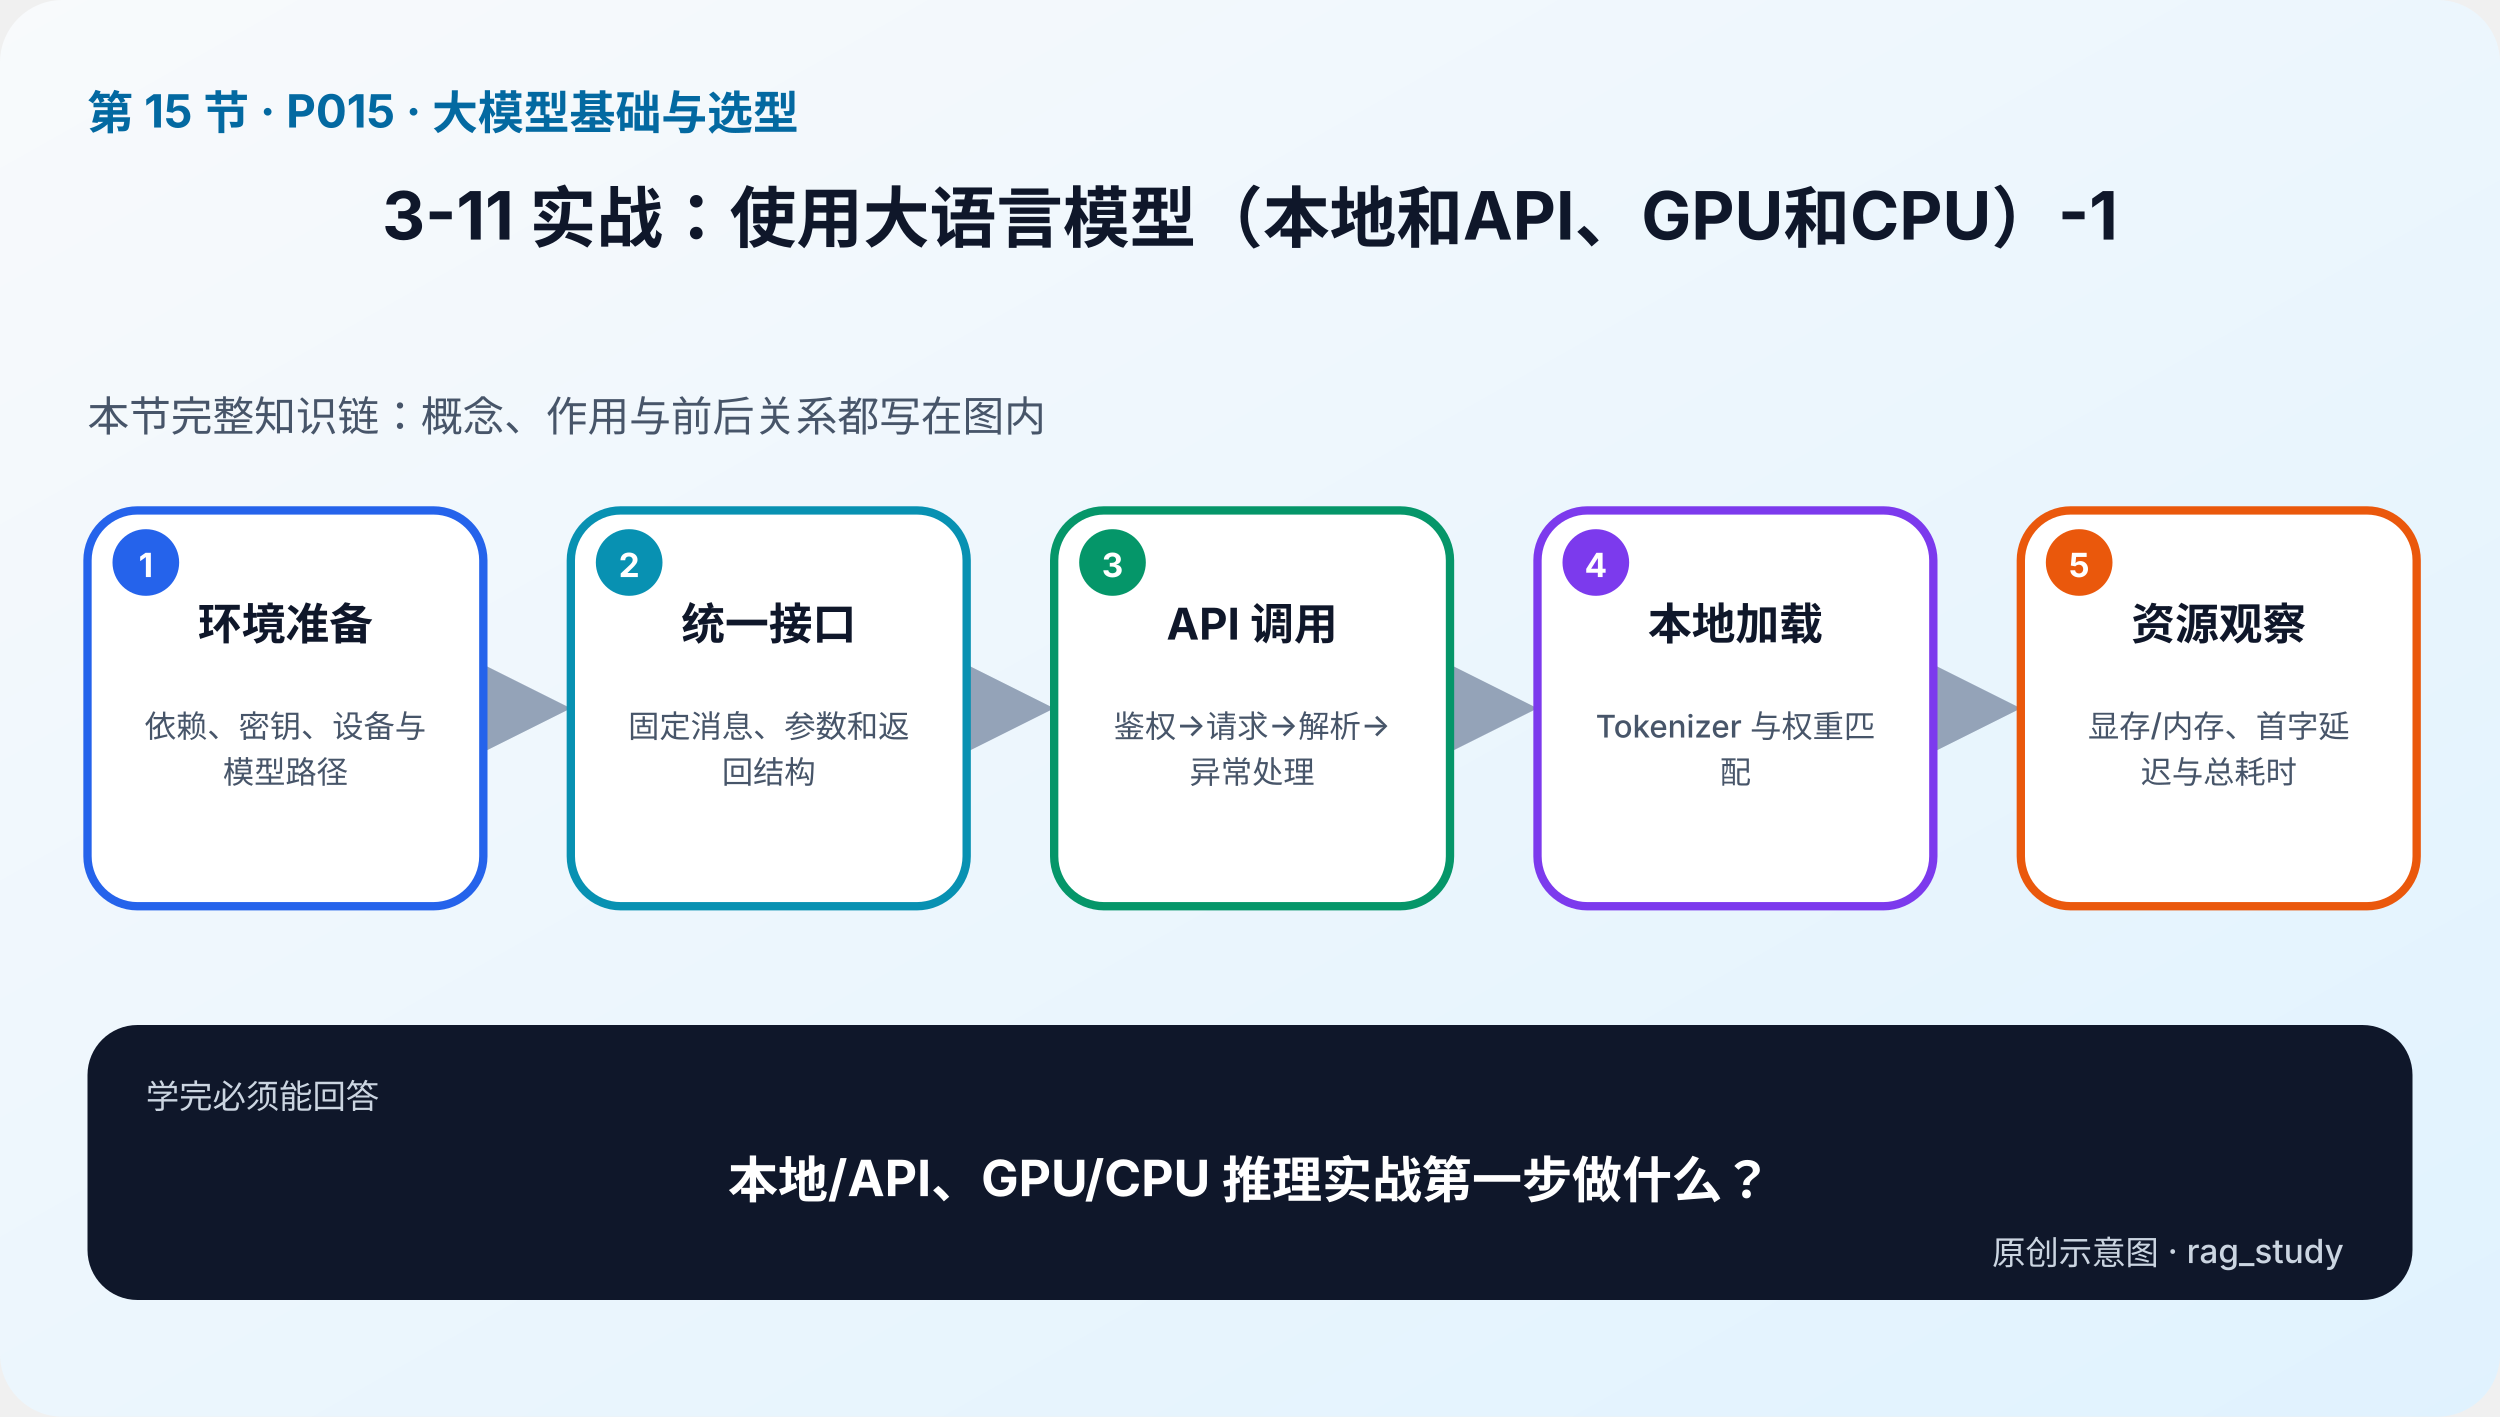
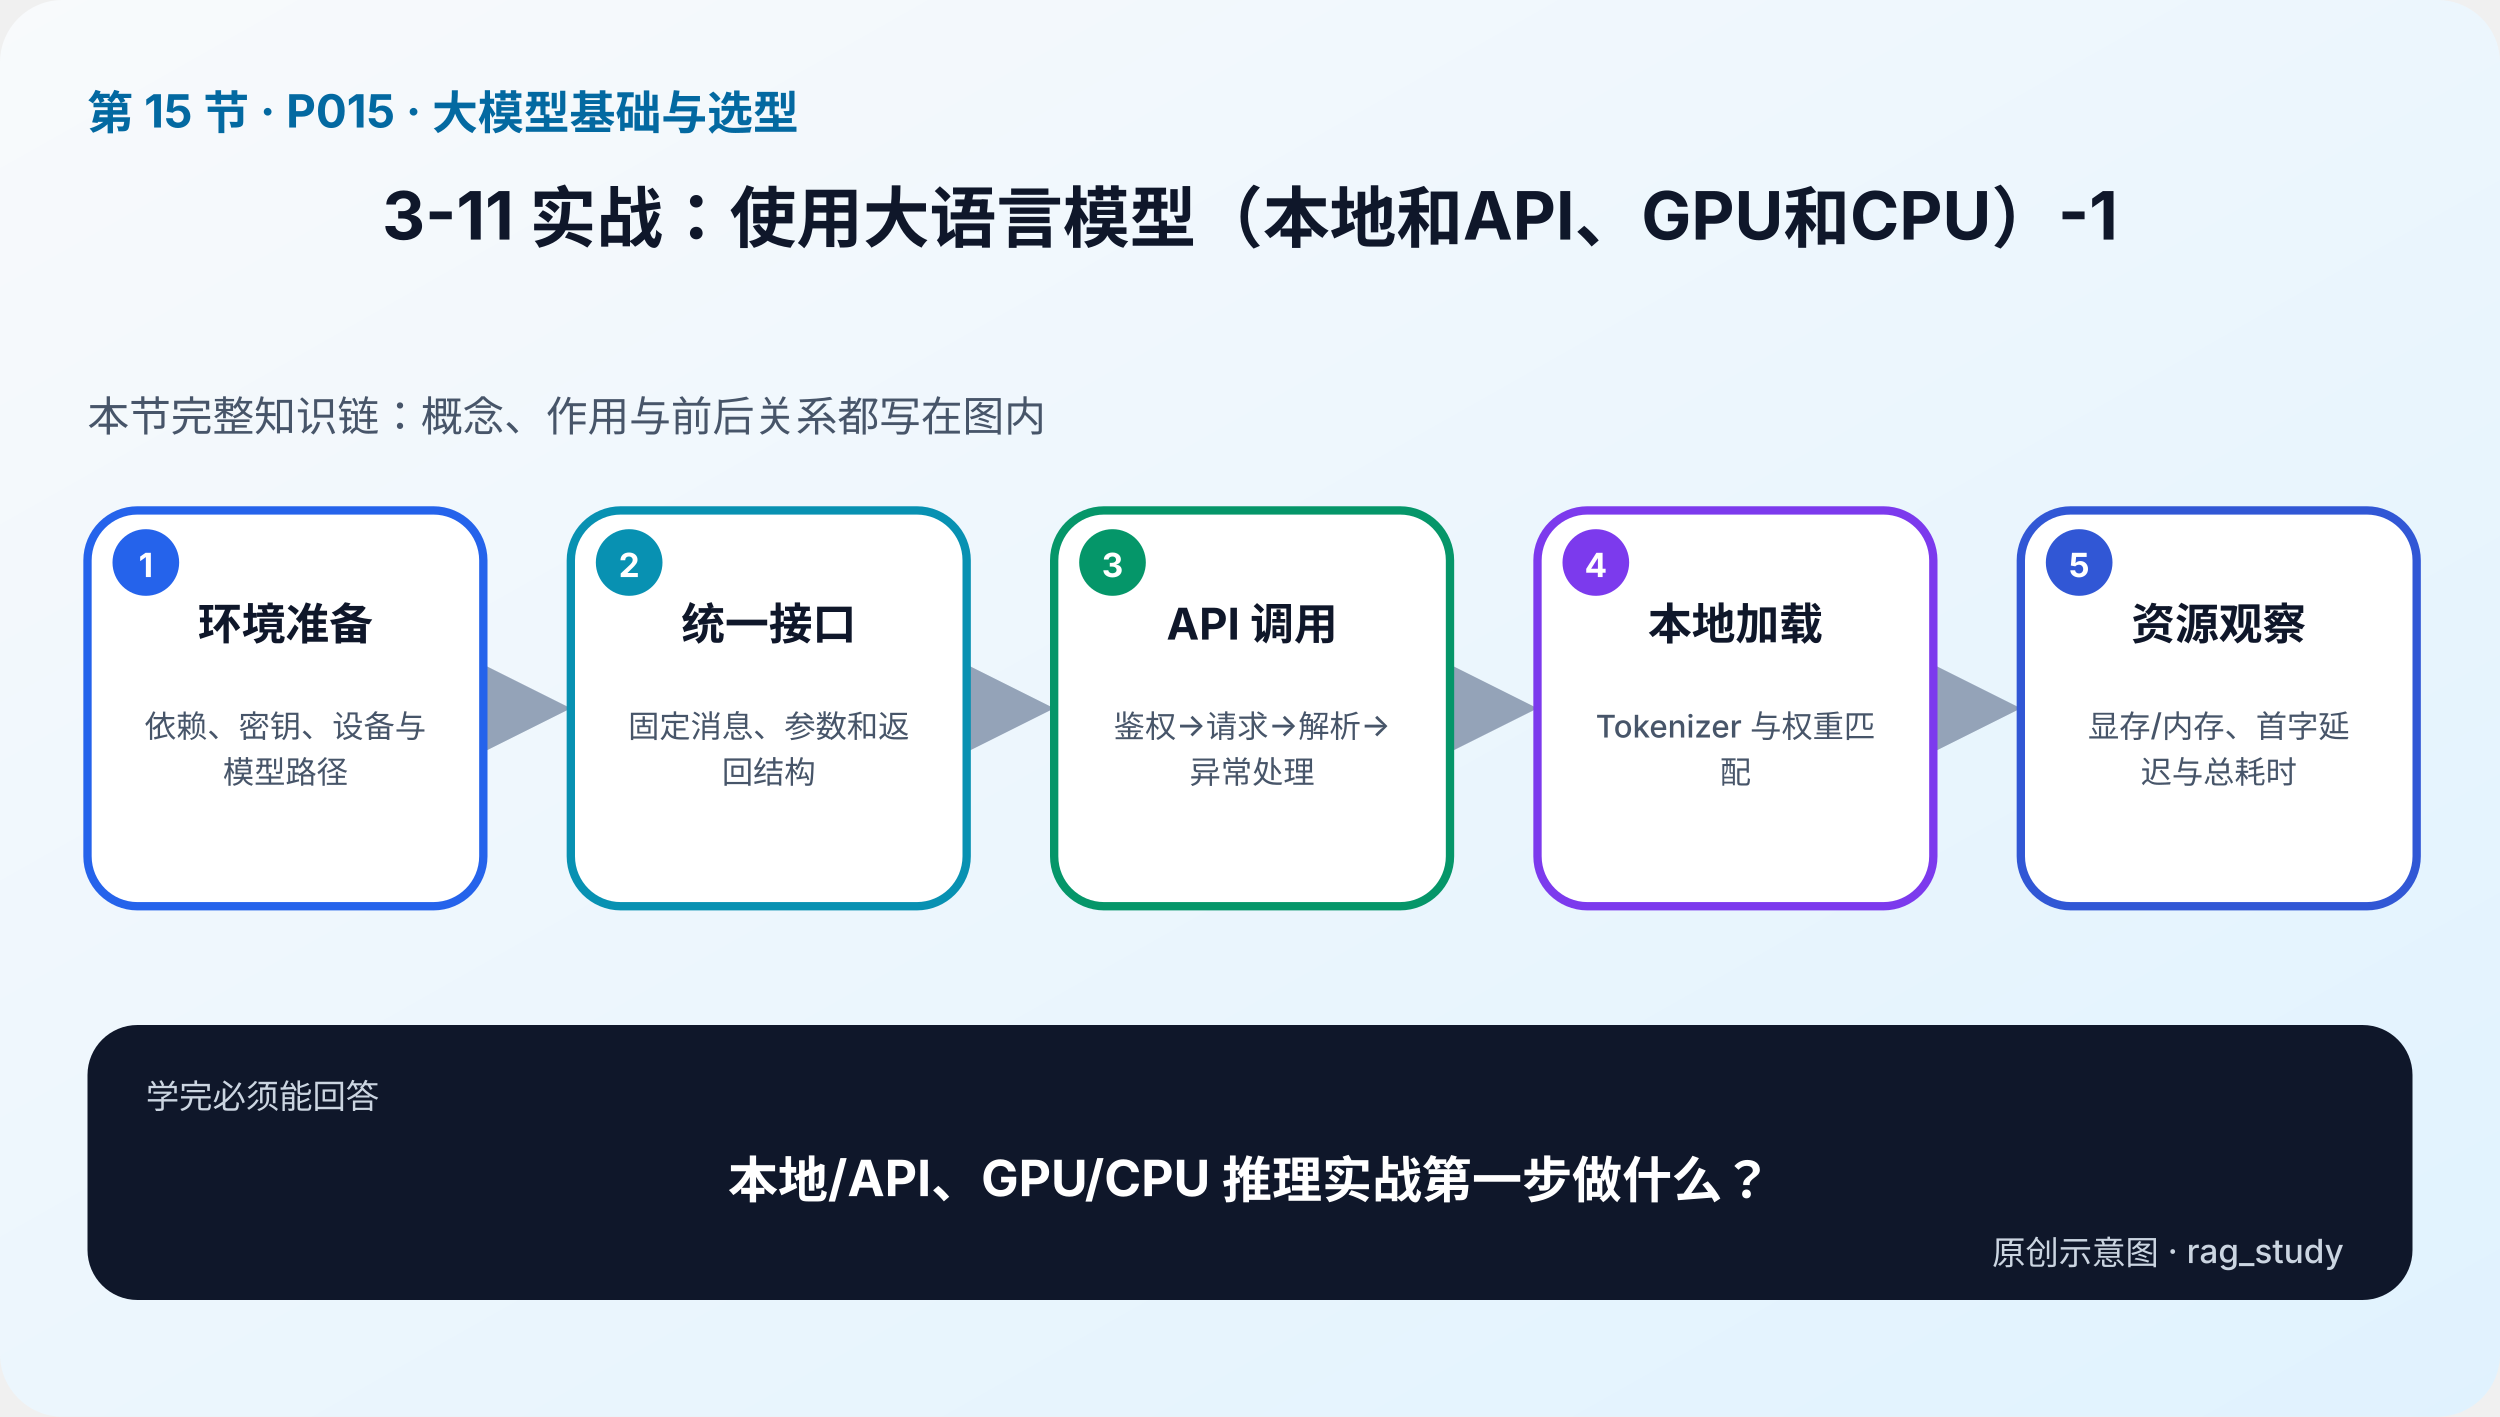
<svg xmlns="http://www.w3.org/2000/svg" role="img" width="1200" height="680" viewBox="0 0 1200 680">
  <defs>
    <linearGradient id="bg" x1="0" x2="1" y1="0" y2="1">
      <stop offset="0" stop-color="#f8fafc" />
      <stop offset="1" stop-color="#e0f2fe" />
    </linearGradient>
    <marker id="arrow" markerWidth="12" markerHeight="12" refX="10" refY="6" orient="auto">
      <path d="M0,0 L12,6 L0,12 z" fill="#94a3b8" />
    </marker>
    <style>
      .chapter { font: 700 22px -apple-system,BlinkMacSystemFont,"Segoe UI","PingFang SC",sans-serif; fill:#0369a1; }
      .title { font: 700 32px -apple-system,BlinkMacSystemFont,"Segoe UI","PingFang SC",sans-serif; fill:#0f172a; }
      .number { font: 700 16px -apple-system,BlinkMacSystemFont,"Segoe UI","PingFang SC",sans-serif; fill:white; }
      .node { font: 700 21px -apple-system,BlinkMacSystemFont,"Segoe UI","PingFang SC",sans-serif; fill:#0f172a; }
      .detail { font: 500 15px -apple-system,BlinkMacSystemFont,"Segoe UI","PingFang SC",sans-serif; fill:#475569; }
      .hint { font: 500 20px -apple-system,BlinkMacSystemFont,"Segoe UI","PingFang SC",sans-serif; fill:#475569; }
      .question { font: 700 24px -apple-system,BlinkMacSystemFont,"Segoe UI","PingFang SC",sans-serif; fill:white; }
      .brand { font: 500 16px -apple-system,BlinkMacSystemFont,"Segoe UI","PingFang SC",sans-serif; fill:#cbd5e1; }
    </style>
  </defs>
  <rect width="1200" height="680" rx="30" fill="url(#bg)" />
  <text x="42" y="62" class="chapter">第 15 节 · P015 · 大模型基础与选型</text>
  <text x="600" y="115" text-anchor="middle" class="title">3-11 实战：使用大语言模型（本地和API、GPU和CPU）-1</text>
  <text x="42" y="207" class="hint">本节完整知识链：概念、作用与前后关系都写在图内</text>
  <path d="M 236 340 L 266 340" stroke="#94a3b8" stroke-width="4" marker-end="url(#arrow)" />
  <path d="M 468 340 L 498 340" stroke="#94a3b8" stroke-width="4" marker-end="url(#arrow)" />
  <path d="M 700 340 L 730 340" stroke="#94a3b8" stroke-width="4" marker-end="url(#arrow)" />
  <path d="M 932 340 L 962 340" stroke="#94a3b8" stroke-width="4" marker-end="url(#arrow)" />
  <rect x="42" y="245" width="190" height="190" rx="24" fill="white" stroke="#2563eb" stroke-width="4" />
  <circle cx="70" cy="270" r="16" fill="#2563eb" />
  <text x="70" y="277" text-anchor="middle" class="number">1</text>
  <text x="137" y="307" text-anchor="middle" class="node">环境准备</text>
  <text x="137" y="354" text-anchor="middle" class="detail">依赖、密钥、设备与</text>
  <text x="137" y="376" text-anchor="middle" class="detail">模型路径</text>
  <rect x="274" y="245" width="190" height="190" rx="24" fill="white" stroke="#0891b2" stroke-width="4" />
  <circle cx="302" cy="270" r="16" fill="#0891b2" />
  <text x="302" y="277" text-anchor="middle" class="number">2</text>
  <text x="369" y="307" text-anchor="middle" class="node">统一接口</text>
  <text x="369" y="354" text-anchor="middle" class="detail">固定消息、参数和返</text>
  <text x="369" y="376" text-anchor="middle" class="detail">回结构</text>
  <rect x="506" y="245" width="190" height="190" rx="24" fill="white" stroke="#059669" stroke-width="4" />
  <circle cx="534" cy="270" r="16" fill="#059669" />
  <text x="534" y="277" text-anchor="middle" class="number">3</text>
  <text x="601" y="307" text-anchor="middle" class="node">API 调用</text>
  <text x="601" y="354" text-anchor="middle" class="detail">鉴权→请求→解析→</text>
  <text x="601" y="376" text-anchor="middle" class="detail">异常处理</text>
  <rect x="738" y="245" width="190" height="190" rx="24" fill="white" stroke="#7c3aed" stroke-width="4" />
  <circle cx="766" cy="270" r="16" fill="#7c3aed" />
  <text x="766" y="277" text-anchor="middle" class="number">4</text>
  <text x="833" y="307" text-anchor="middle" class="node">本地加载</text>
  <text x="833" y="354" text-anchor="middle" class="detail">Tokenizer 与权重匹</text>
  <text x="833" y="376" text-anchor="middle" class="detail">配</text>
-   <rect x="970" y="245" width="190" height="190" rx="24" fill="white" stroke="#ea580c" stroke-width="4" />
-   <circle cx="998" cy="270" r="16" fill="#ea580c" />
+   <rect x="970" y="245" width="190" height="190" rx="24" fill="white" stroke="#3157d5" stroke-width="4" />
+   <circle cx="998" cy="270" r="16" fill="#3157d5" />
  <text x="998" y="277" text-anchor="middle" class="number">5</text>
  <text x="1065" y="307" text-anchor="middle" class="node">资源观察</text>
  <text x="1065" y="354" text-anchor="middle" class="detail">显存/内存、首字延</text>
  <text x="1065" y="376" text-anchor="middle" class="detail">迟与总耗时</text>
  <rect x="42" y="492" width="1116" height="132" rx="24" fill="#0f172a" />
  <text x="70" y="532" class="brand">学完必须能回答</text>
  <text x="600" y="575" text-anchor="middle" class="question">本地/API、GPU/CPU 推理实战第一步做什么？</text>
  <text x="1125" y="607" text-anchor="end" class="brand">原创示意图 · rag_study</text>
</svg>
